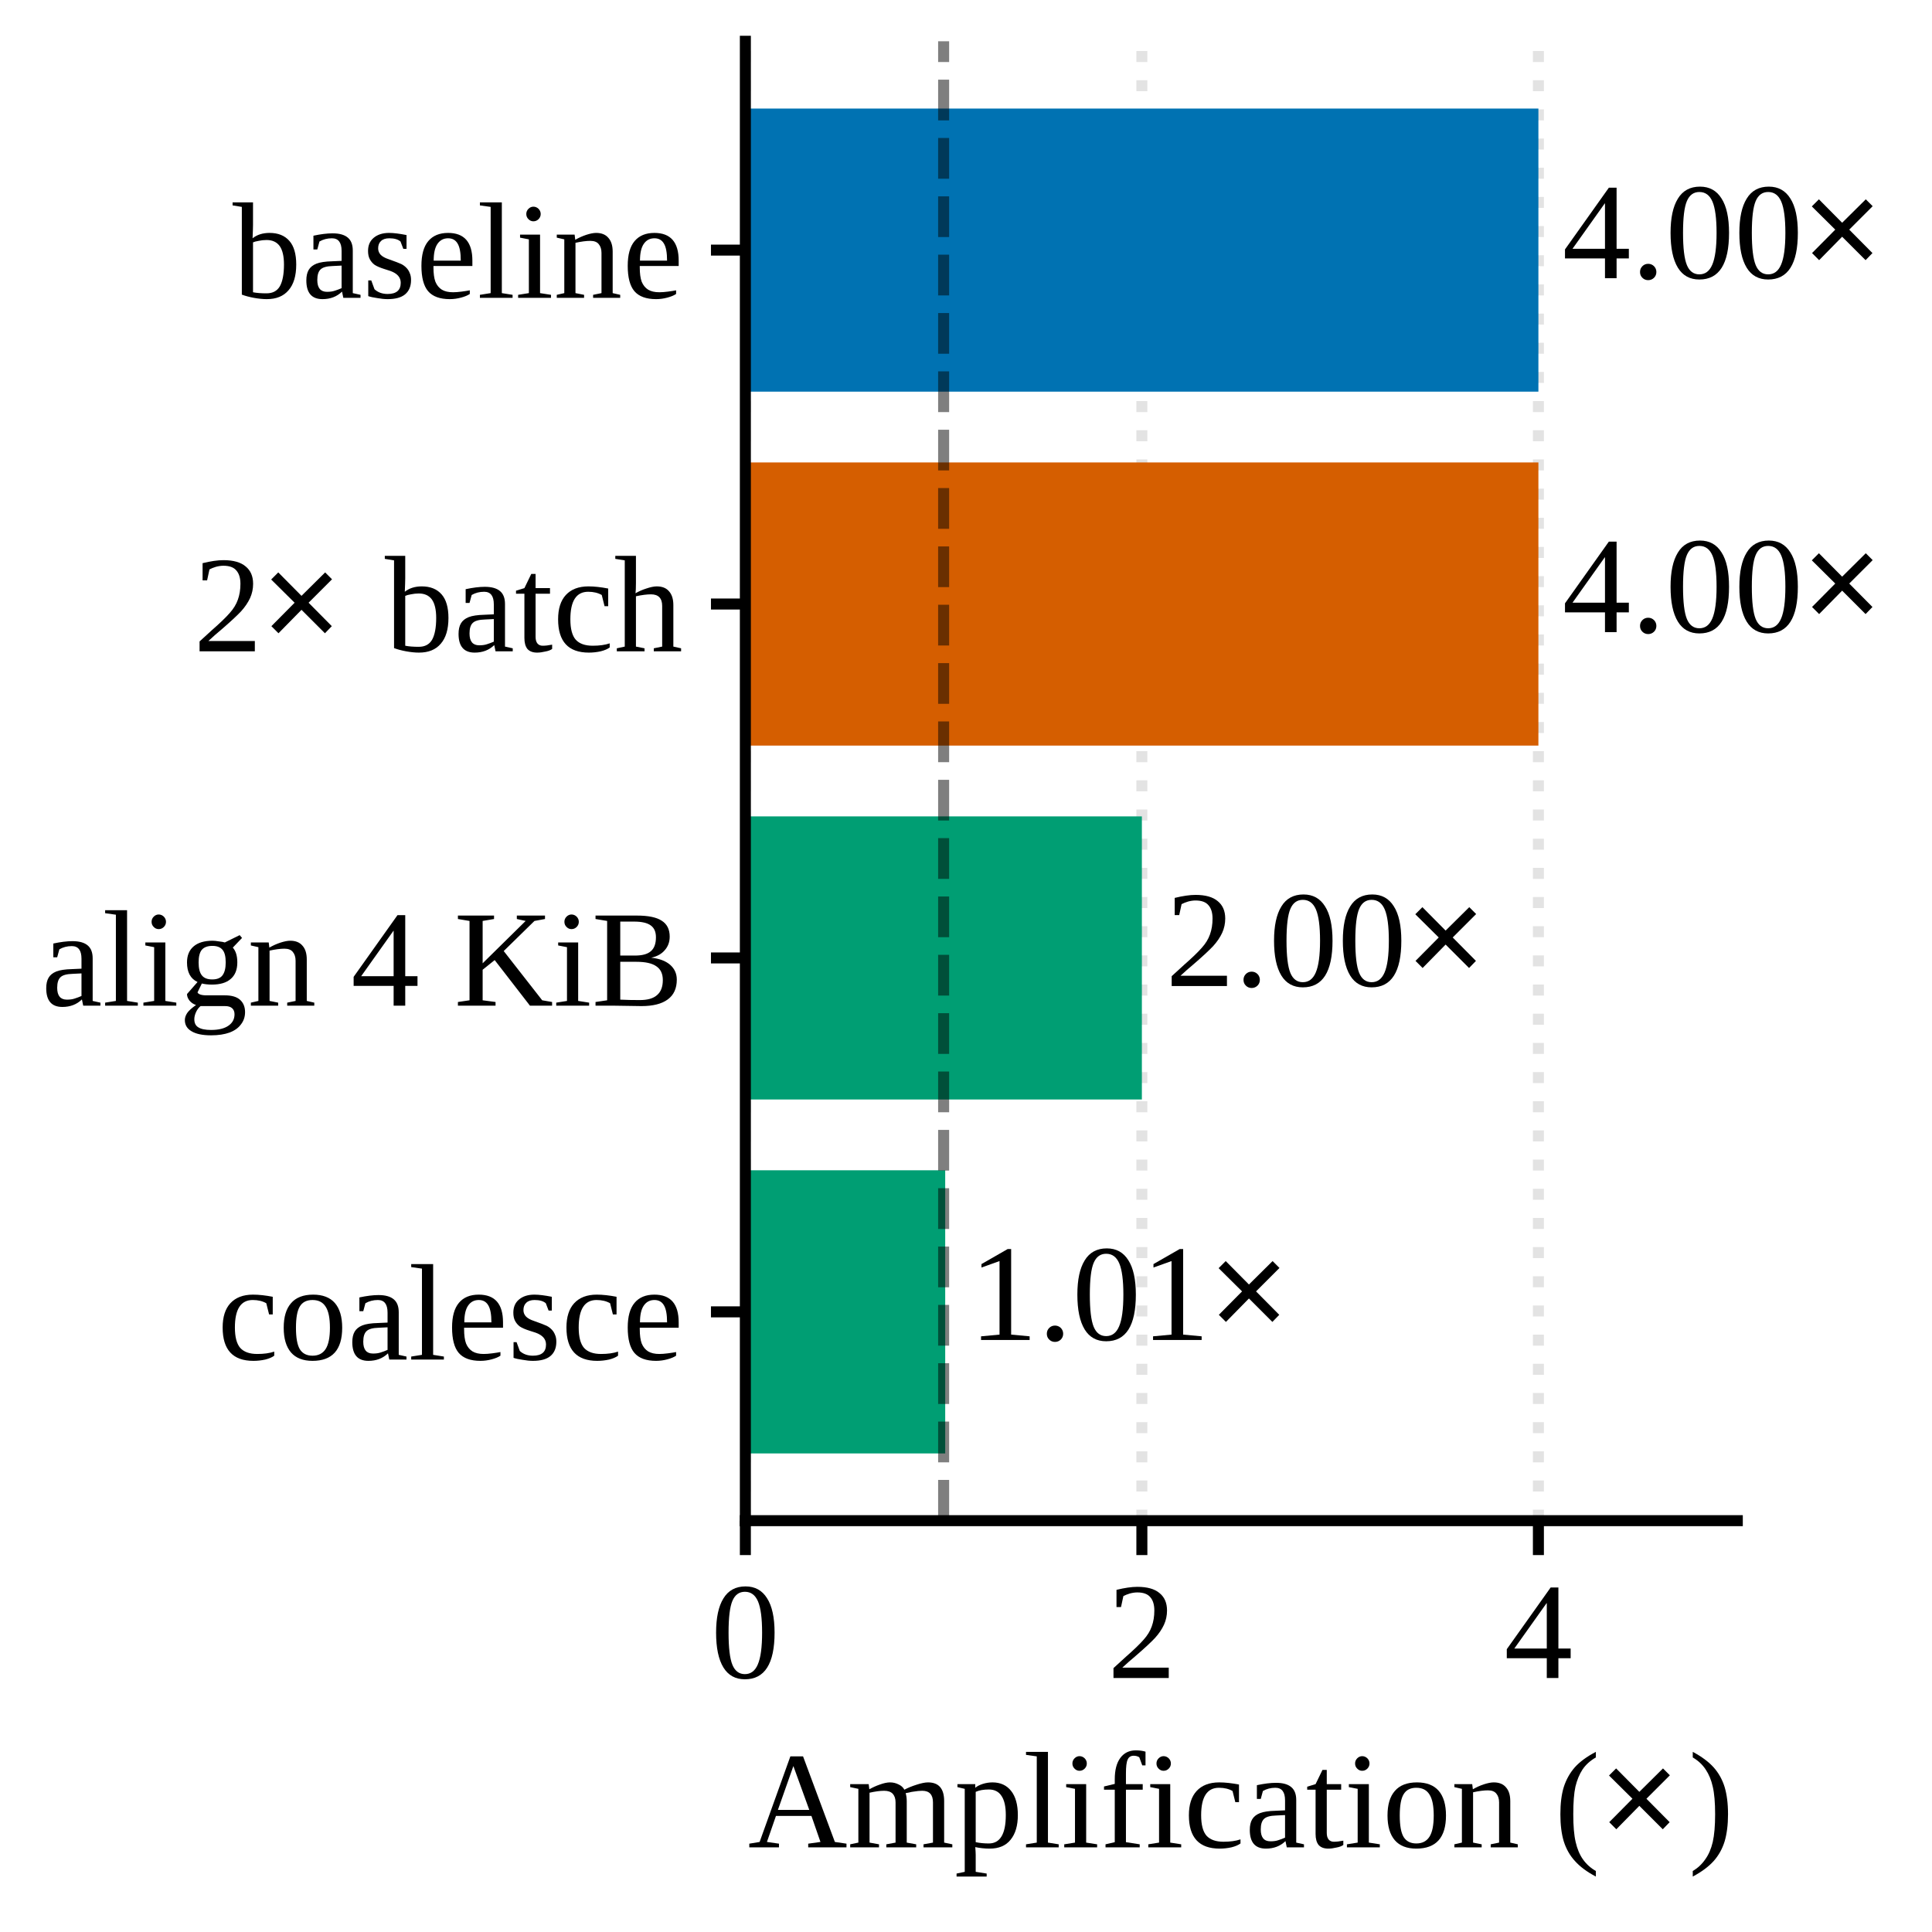
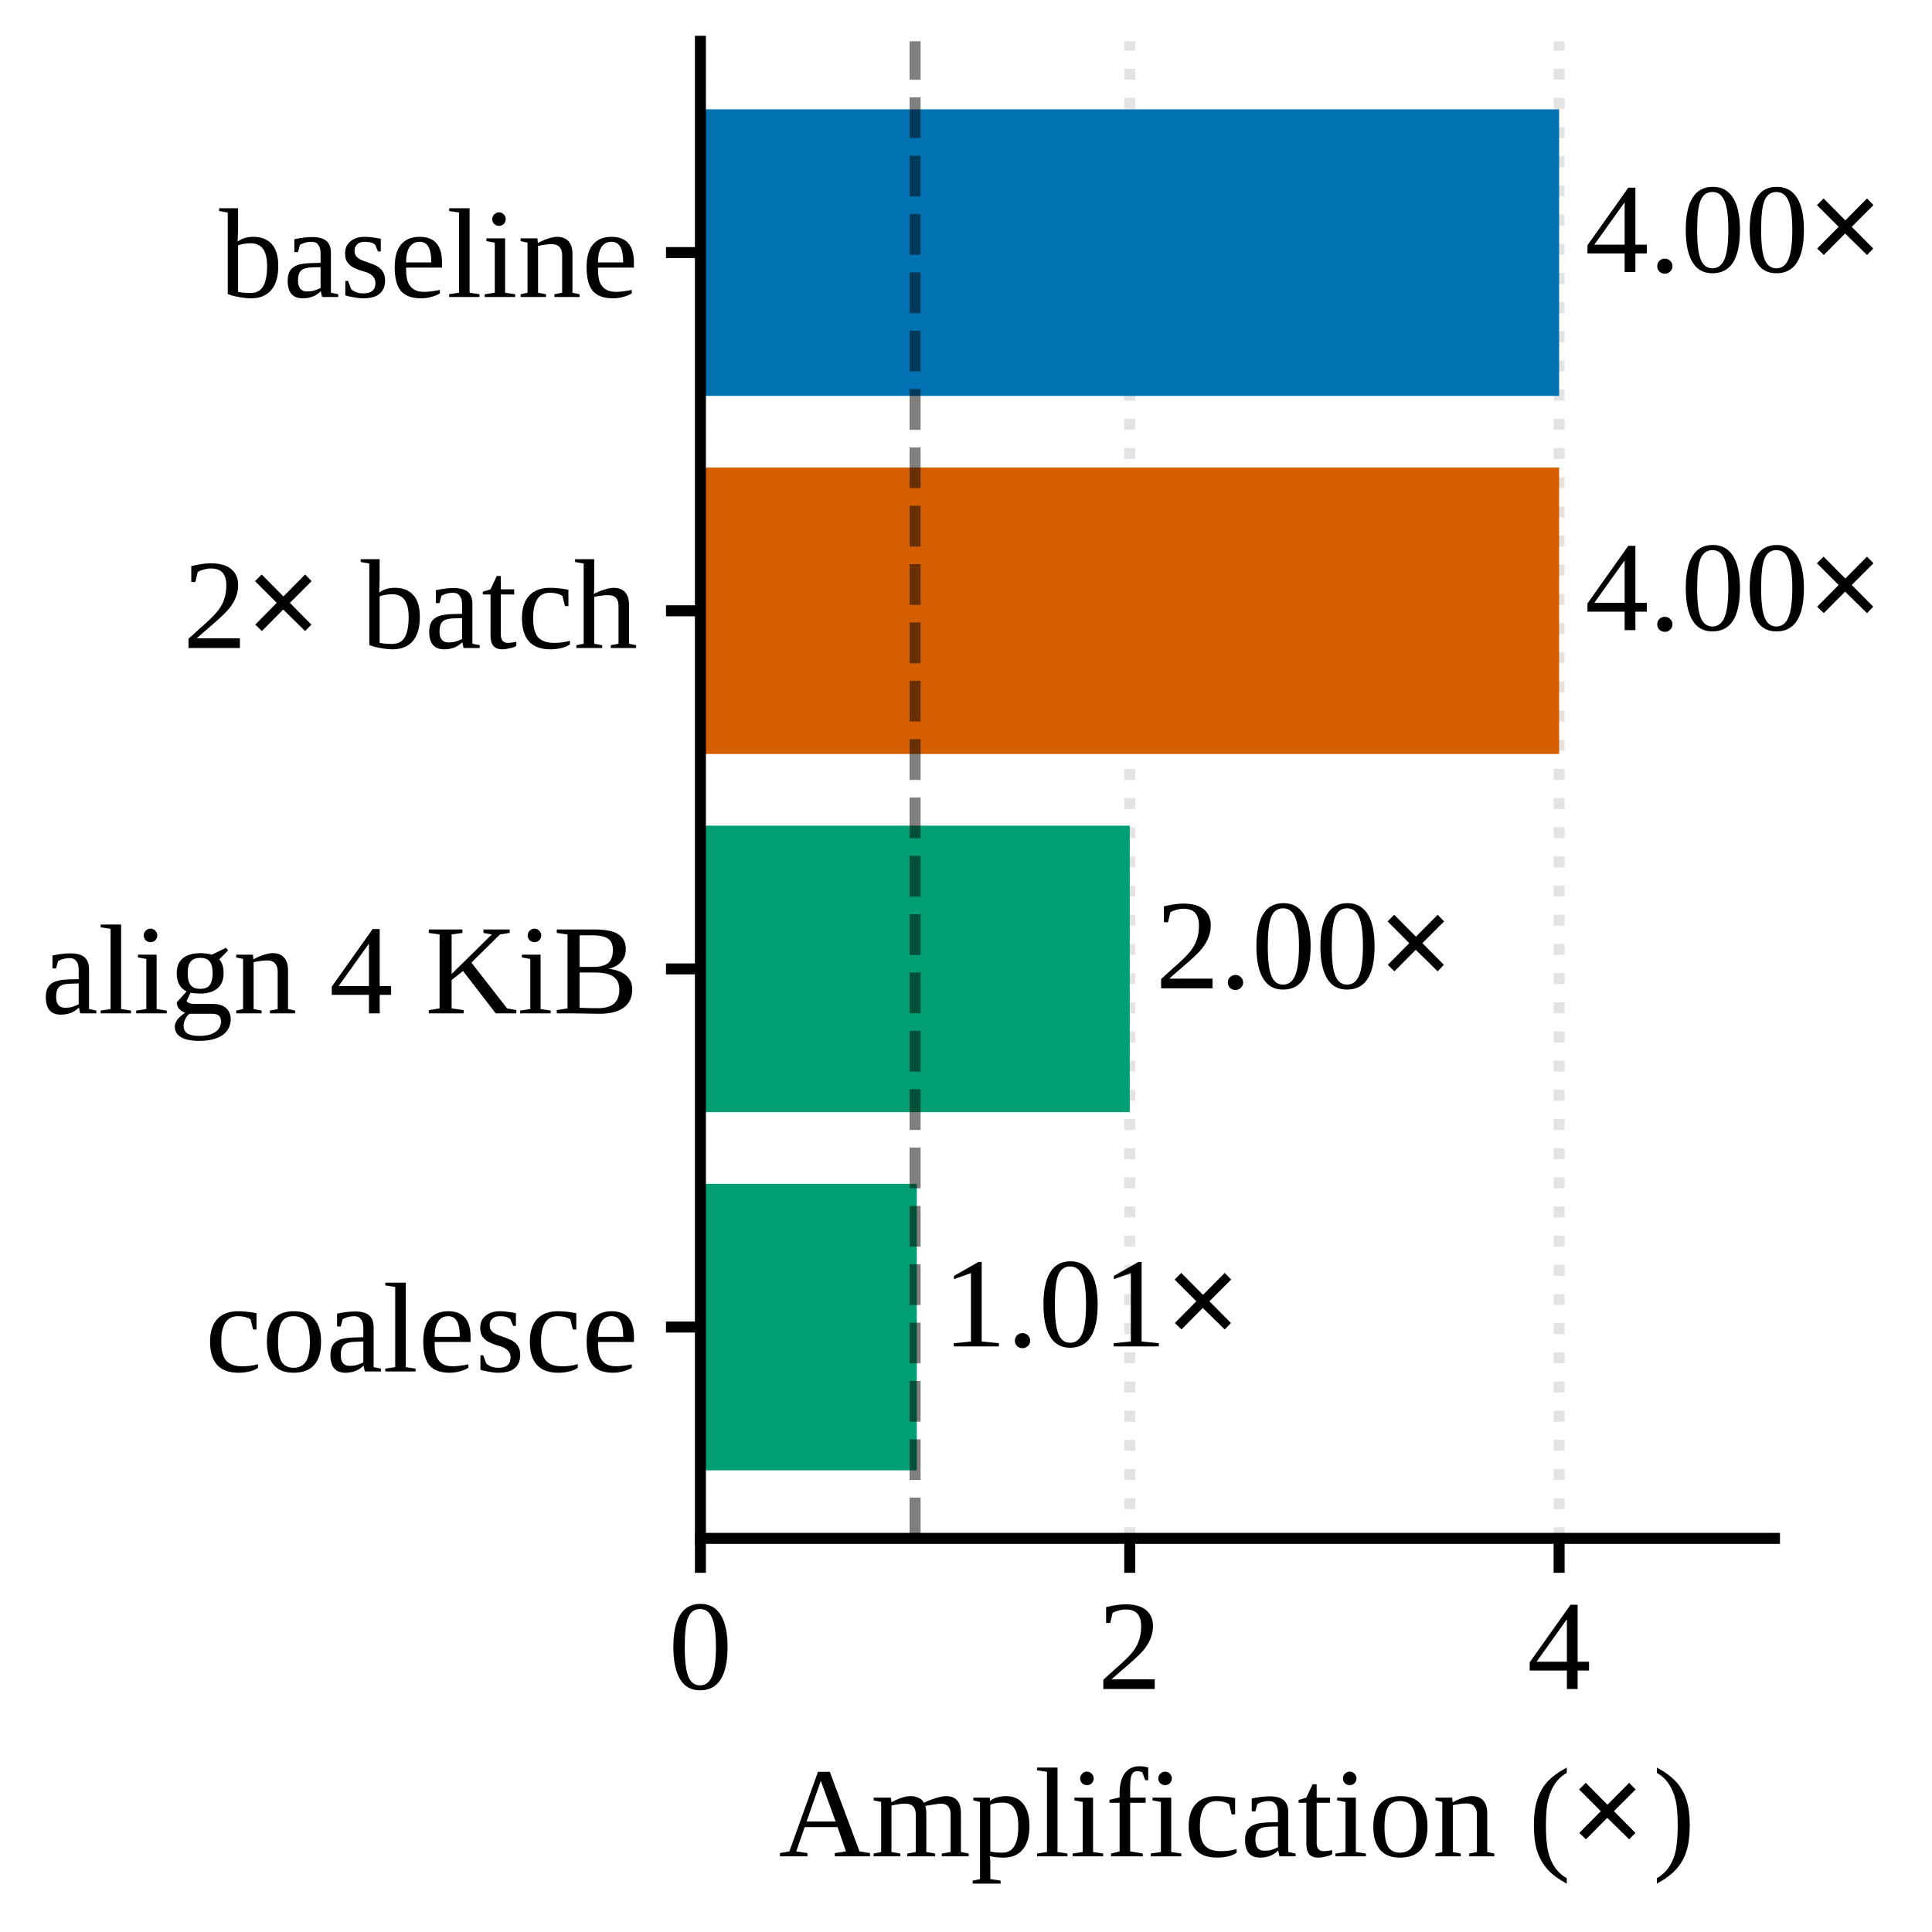
<svg xmlns="http://www.w3.org/2000/svg" xmlns:xlink="http://www.w3.org/1999/xlink" width="140.4pt" height="140.4pt" viewBox="0 0 140.4 140.4" version="1.1">
  <defs>
    <style type="text/css">*{stroke-linejoin: round; stroke-linecap: butt}</style>
  </defs>
  <g id="figure_1">
    <g id="patch_1">
      <path d="M 0 140.4  L 140.4 140.4  L 140.4 0  L 0 0  z " style="fill: #ffffff" />
    </g>
    <g id="axes_1">
      <g id="patch_2">
-         <path d="M 54.166 110.508  L 126.251 110.508  L 126.251 3  L 54.166 3  z " style="fill: #ffffff" />
+         <path d="M 50.899 111.795  L 128.952 111.795  L 128.952 3  L 50.899 3  z " style="fill: #ffffff" />
      </g>
      <g id="matplotlib.axis_1">
        <g id="xtick_1">
          <g id="line2d_1">
-             <path d="M 54.166 110.508  L 54.166 3  " clip-path="url(#pdf479ad9e3)" style="fill: none; stroke-dasharray: 0.8,1.32; stroke-dashoffset: 0; stroke: #b0b0b0; stroke-opacity: 0.35; stroke-width: 0.8" />
+             <path d="M 50.899 111.795  L 50.899 3  " clip-path="url(#pe03e41baed)" style="fill: none; stroke-dasharray: 0.8,1.32; stroke-dashoffset: 0; stroke: #b0b0b0; stroke-opacity: 0.35; stroke-width: 0.8" />
          </g>
          <g id="line2d_2">
            <defs>
-               <path id="m829fdb4158" d="M 0 0  L 0 2.5  " style="stroke: #000000; stroke-width: 0.8" />
+               <path id="m542565ba0d" d="M 0 0  L 0 2.5  " style="stroke: #000000; stroke-width: 0.8" />
            </defs>
            <g>
-               <use xlink:href="#m829fdb4158" x="54.166" y="110.508" style="stroke: #000000; stroke-width: 0.8" />
+               <use xlink:href="#m542565ba0d" x="50.899" y="111.795" style="stroke: #000000; stroke-width: 0.8" />
            </g>
          </g>
          <g id="text_1">
-             <text style="font-size: 10px; font-family: 'Times New Roman', 'Nimbus Roman', 'Liberation Serif', 'DejaVu Serif', serif; text-anchor: middle" x="54.166" y="121.942" transform="rotate(-0 54.16586 121.9416)">0</text>
+             <text style="font-size: 9.3px; font-family: 'Times New Roman', 'Nimbus Roman', 'Liberation Serif', 'DejaVu Serif', serif; text-anchor: middle" x="50.899" y="122.744" transform="rotate(-0 50.89927 122.7436)">0</text>
          </g>
        </g>
        <g id="xtick_2">
          <g id="line2d_3">
-             <path d="M 82.981 110.508  L 82.981 3  " clip-path="url(#pdf479ad9e3)" style="fill: none; stroke-dasharray: 0.8,1.32; stroke-dashoffset: 0; stroke: #b0b0b0; stroke-opacity: 0.35; stroke-width: 0.8" />
+             <path d="M 82.1 111.795  L 82.1 3  " clip-path="url(#pe03e41baed)" style="fill: none; stroke-dasharray: 0.8,1.32; stroke-dashoffset: 0; stroke: #b0b0b0; stroke-opacity: 0.35; stroke-width: 0.8" />
          </g>
          <g id="line2d_4">
            <g>
-               <use xlink:href="#m829fdb4158" x="82.981" y="110.508" style="stroke: #000000; stroke-width: 0.8" />
+               <use xlink:href="#m542565ba0d" x="82.1" y="111.795" style="stroke: #000000; stroke-width: 0.8" />
            </g>
          </g>
          <g id="text_2">
-             <text style="font-size: 10px; font-family: 'Times New Roman', 'Nimbus Roman', 'Liberation Serif', 'DejaVu Serif', serif; text-anchor: middle" x="82.981" y="121.942" transform="rotate(-0 82.98144 121.9416)">2</text>
+             <text style="font-size: 9.3px; font-family: 'Times New Roman', 'Nimbus Roman', 'Liberation Serif', 'DejaVu Serif', serif; text-anchor: middle" x="82.1" y="122.744" transform="rotate(-0 82.1005 122.7436)">2</text>
          </g>
        </g>
        <g id="xtick_3">
          <g id="line2d_5">
-             <path d="M 111.797 110.508  L 111.797 3  " clip-path="url(#pdf479ad9e3)" style="fill: none; stroke-dasharray: 0.8,1.32; stroke-dashoffset: 0; stroke: #b0b0b0; stroke-opacity: 0.35; stroke-width: 0.8" />
+             <path d="M 113.302 111.795  L 113.302 3  " clip-path="url(#pe03e41baed)" style="fill: none; stroke-dasharray: 0.8,1.32; stroke-dashoffset: 0; stroke: #b0b0b0; stroke-opacity: 0.35; stroke-width: 0.8" />
          </g>
          <g id="line2d_6">
            <g>
-               <use xlink:href="#m829fdb4158" x="111.797" y="110.508" style="stroke: #000000; stroke-width: 0.8" />
+               <use xlink:href="#m542565ba0d" x="113.302" y="111.795" style="stroke: #000000; stroke-width: 0.8" />
            </g>
          </g>
          <g id="text_3">
-             <text style="font-size: 10px; font-family: 'Times New Roman', 'Nimbus Roman', 'Liberation Serif', 'DejaVu Serif', serif; text-anchor: middle" x="111.797" y="121.942" transform="rotate(-0 111.797 121.9416)">4</text>
+             <text style="font-size: 9.3px; font-family: 'Times New Roman', 'Nimbus Roman', 'Liberation Serif', 'DejaVu Serif', serif; text-anchor: middle" x="113.302" y="122.744" transform="rotate(-0 113.3017 122.7436)">4</text>
          </g>
        </g>
        <g id="text_4">
-           <g transform="translate(54.35838 135.1998)">
+           <g transform="translate(56.58527 135.3538)">
            <text>
-               <tspan x="0" y="-0.953" style="font-size: 10px; font-family: 'Liberation Serif'">A</tspan>
-               <tspan x="7.222" y="-0.953" style="font-size: 10px; font-family: 'Liberation Serif'">m</tspan>
-               <tspan x="15" y="-0.953" style="font-size: 10px; font-family: 'Liberation Serif'">p</tspan>
-               <tspan x="20" y="-0.953" style="font-size: 10px; font-family: 'Liberation Serif'">l</tspan>
-               <tspan x="22.778" y="-0.953" style="font-size: 10px; font-family: 'Liberation Serif'">i</tspan>
-               <tspan x="25.557" y="-0.953" style="font-size: 10px; font-family: 'Liberation Serif'">f</tspan>
-               <tspan x="28.887" y="-0.953" style="font-size: 10px; font-family: 'Liberation Serif'">i</tspan>
-               <tspan x="31.665" y="-0.953" style="font-size: 10px; font-family: 'Liberation Serif'">c</tspan>
-               <tspan x="36.104" y="-0.953" style="font-size: 10px; font-family: 'Liberation Serif'">a</tspan>
-               <tspan x="40.542" y="-0.953" style="font-size: 10px; font-family: 'Liberation Serif'">t</tspan>
-               <tspan x="43.32" y="-0.953" style="font-size: 10px; font-family: 'Liberation Serif'">i</tspan>
-               <tspan x="46.099" y="-0.953" style="font-size: 10px; font-family: 'Liberation Serif'">o</tspan>
-               <tspan x="51.099" y="-0.953" style="font-size: 10px; font-family: 'Liberation Serif'">n</tspan>
-               <tspan x="56.099" y="-0.953" style="font-size: 10px; font-family: 'Liberation Serif'"> </tspan>
-               <tspan x="58.599" y="-0.953" style="font-size: 10px; font-family: 'Liberation Serif'">(</tspan>
-               <tspan x="68.329" y="-0.953" style="font-size: 10px; font-family: 'Liberation Serif'">)</tspan>
-               <tspan x="61.929" y="-0.953" style="font-size: 10px; font-family: 'STIXGeneral'">×</tspan>
+               <tspan x="0" y="-0.453" style="font-size: 9.3px; font-family: 'Liberation Serif'">A</tspan>
+               <tspan x="6.714" y="-0.453" style="font-size: 9.3px; font-family: 'Liberation Serif'">m</tspan>
+               <tspan x="13.945" y="-0.453" style="font-size: 9.3px; font-family: 'Liberation Serif'">p</tspan>
+               <tspan x="18.594" y="-0.453" style="font-size: 9.3px; font-family: 'Liberation Serif'">l</tspan>
+               <tspan x="21.177" y="-0.453" style="font-size: 9.3px; font-family: 'Liberation Serif'">i</tspan>
+               <tspan x="23.76" y="-0.453" style="font-size: 9.3px; font-family: 'Liberation Serif'">f</tspan>
+               <tspan x="26.856" y="-0.453" style="font-size: 9.3px; font-family: 'Liberation Serif'">i</tspan>
+               <tspan x="29.439" y="-0.453" style="font-size: 9.3px; font-family: 'Liberation Serif'">c</tspan>
+               <tspan x="33.565" y="-0.453" style="font-size: 9.3px; font-family: 'Liberation Serif'">a</tspan>
+               <tspan x="37.691" y="-0.453" style="font-size: 9.3px; font-family: 'Liberation Serif'">t</tspan>
+               <tspan x="40.274" y="-0.453" style="font-size: 9.3px; font-family: 'Liberation Serif'">i</tspan>
+               <tspan x="42.857" y="-0.453" style="font-size: 9.3px; font-family: 'Liberation Serif'">o</tspan>
+               <tspan x="47.506" y="-0.453" style="font-size: 9.3px; font-family: 'Liberation Serif'">n</tspan>
+               <tspan x="52.154" y="-0.453" style="font-size: 9.3px; font-family: 'Liberation Serif'"> </tspan>
+               <tspan x="54.478" y="-0.453" style="font-size: 9.3px; font-family: 'Liberation Serif'">(</tspan>
+               <tspan x="63.524" y="-0.453" style="font-size: 9.3px; font-family: 'Liberation Serif'">)</tspan>
+               <tspan x="57.574" y="-0.453" style="font-size: 9.3px; font-family: 'STIXGeneral'">×</tspan>
            </text>
          </g>
        </g>
      </g>
      <g id="matplotlib.axis_2">
        <g id="ytick_1">
          <g id="line2d_7">
            <defs>
-               <path id="m086bf0e379" d="M 0 0  L -2.5 0  " style="stroke: #000000; stroke-width: 0.8" />
+               <path id="m81286d0e59" d="M 0 0  L -2.5 0  " style="stroke: #000000; stroke-width: 0.8" />
            </defs>
            <g>
-               <use xlink:href="#m086bf0e379" x="54.166" y="18.175" style="stroke: #000000; stroke-width: 0.8" />
+               <use xlink:href="#m81286d0e59" x="50.899" y="18.356" style="stroke: #000000; stroke-width: 0.8" />
            </g>
          </g>
          <g id="text_5">
-             <text style="font-size: 10px; font-family: 'Times New Roman', 'Nimbus Roman', 'Liberation Serif', 'DejaVu Serif', serif; text-anchor: end" x="49.666" y="21.644" transform="rotate(-0 49.66586 21.64431)">baseline</text>
+             <text style="font-size: 9.3px; font-family: 'Times New Roman', 'Nimbus Roman', 'Liberation Serif', 'DejaVu Serif', serif; text-anchor: end" x="46.399" y="21.583" transform="rotate(-0 46.39927 21.58316)">baseline</text>
          </g>
        </g>
        <g id="ytick_2">
          <g id="line2d_8">
            <g>
-               <use xlink:href="#m086bf0e379" x="54.166" y="43.894" style="stroke: #000000; stroke-width: 0.8" />
+               <use xlink:href="#m81286d0e59" x="50.899" y="44.384" style="stroke: #000000; stroke-width: 0.8" />
            </g>
          </g>
          <g id="text_6">
-             <g transform="translate(14.06587 47.39433)">
+             <g transform="translate(13.29127 47.63904)">
              <text>
-                 <tspan x="0" y="-0.062" style="font-size: 10px; font-family: 'Liberation Serif'">2</tspan>
-                 <tspan x="11.4" y="-0.062" style="font-size: 10px; font-family: 'Liberation Serif'"> </tspan>
-                 <tspan x="13.9" y="-0.062" style="font-size: 10px; font-family: 'Liberation Serif'">b</tspan>
-                 <tspan x="18.9" y="-0.062" style="font-size: 10px; font-family: 'Liberation Serif'">a</tspan>
-                 <tspan x="23.338" y="-0.062" style="font-size: 10px; font-family: 'Liberation Serif'">t</tspan>
-                 <tspan x="26.117" y="-0.062" style="font-size: 10px; font-family: 'Liberation Serif'">c</tspan>
-                 <tspan x="30.555" y="-0.062" style="font-size: 10px; font-family: 'Liberation Serif'">h</tspan>
-                 <tspan x="5" y="-0.062" style="font-size: 10px; font-family: 'STIXGeneral'">×</tspan>
+                 <tspan x="0" y="-0.547" style="font-size: 9.3px; font-family: 'Liberation Serif'">2</tspan>
+                 <tspan x="10.598" y="-0.547" style="font-size: 9.3px; font-family: 'Liberation Serif'"> </tspan>
+                 <tspan x="12.923" y="-0.547" style="font-size: 9.3px; font-family: 'Liberation Serif'">b</tspan>
+                 <tspan x="17.571" y="-0.547" style="font-size: 9.3px; font-family: 'Liberation Serif'">a</tspan>
+                 <tspan x="21.698" y="-0.547" style="font-size: 9.3px; font-family: 'Liberation Serif'">t</tspan>
+                 <tspan x="24.28" y="-0.547" style="font-size: 9.3px; font-family: 'Liberation Serif'">c</tspan>
+                 <tspan x="28.407" y="-0.547" style="font-size: 9.3px; font-family: 'Liberation Serif'">h</tspan>
+                 <tspan x="4.648" y="-0.547" style="font-size: 9.3px; font-family: 'STIXGeneral'">×</tspan>
              </text>
            </g>
          </g>
        </g>
        <g id="ytick_3">
          <g id="line2d_9">
            <g>
-               <use xlink:href="#m086bf0e379" x="54.166" y="69.614" style="stroke: #000000; stroke-width: 0.8" />
+               <use xlink:href="#m81286d0e59" x="50.899" y="70.412" style="stroke: #000000; stroke-width: 0.8" />
            </g>
          </g>
          <g id="text_7">
-             <text style="font-size: 10px; font-family: 'Times New Roman', 'Nimbus Roman', 'Liberation Serif', 'DejaVu Serif', serif; text-anchor: end" x="49.666" y="73.083" transform="rotate(-0 49.66586 73.08341)">align 4 KiB</text>
+             <text style="font-size: 9.3px; font-family: 'Times New Roman', 'Nimbus Roman', 'Liberation Serif', 'DejaVu Serif', serif; text-anchor: end" x="46.399" y="73.638" transform="rotate(-0 46.39927 73.63825)">align 4 KiB</text>
          </g>
        </g>
        <g id="ytick_4">
          <g id="line2d_10">
            <g>
-               <use xlink:href="#m086bf0e379" x="54.166" y="95.333" style="stroke: #000000; stroke-width: 0.8" />
+               <use xlink:href="#m81286d0e59" x="50.899" y="96.439" style="stroke: #000000; stroke-width: 0.8" />
            </g>
          </g>
          <g id="text_8">
-             <text style="font-size: 10px; font-family: 'Times New Roman', 'Nimbus Roman', 'Liberation Serif', 'DejaVu Serif', serif; text-anchor: end" x="49.666" y="98.803" transform="rotate(-0 49.66586 98.80296)">coalesce</text>
+             <text style="font-size: 9.3px; font-family: 'Times New Roman', 'Nimbus Roman', 'Liberation Serif', 'DejaVu Serif', serif; text-anchor: end" x="46.399" y="99.666" transform="rotate(-0 46.39927 99.6658)">coalesce</text>
          </g>
        </g>
      </g>
      <g id="patch_3">
-         <path d="M 54.166 7.887  L 111.797 7.887  L 111.797 28.463  L 54.166 28.463  z " clip-path="url(#pdf479ad9e3)" style="fill: #0072b2" />
+         <path d="M 50.899 7.945  L 113.302 7.945  L 113.302 28.768  L 50.899 28.768  z " clip-path="url(#pe03e41baed)" style="fill: #0072b2" />
      </g>
      <g id="patch_4">
-         <path d="M 54.166 33.607  L 111.797 33.607  L 111.797 54.182  L 54.166 54.182  z " clip-path="url(#pdf479ad9e3)" style="fill: #d55e00" />
+         <path d="M 50.899 33.973  L 113.302 33.973  L 113.302 54.795  L 50.899 54.795  z " clip-path="url(#pe03e41baed)" style="fill: #d55e00" />
      </g>
      <g id="patch_5">
-         <path d="M 54.166 59.326  L 82.981 59.326  L 82.981 79.902  L 54.166 79.902  z " clip-path="url(#pdf479ad9e3)" style="fill: #009e73" />
+         <path d="M 50.899 60.001  L 82.1 60.001  L 82.1 80.823  L 50.899 80.823  z " clip-path="url(#pe03e41baed)" style="fill: #009e73" />
      </g>
      <g id="patch_6">
-         <path d="M 54.166 85.046  L 68.689 85.046  L 68.689 105.621  L 54.166 105.621  z " clip-path="url(#pdf479ad9e3)" style="fill: #009e73" />
+         <path d="M 50.899 86.028  L 66.625 86.028  L 66.625 106.85  L 50.899 106.85  z " clip-path="url(#pe03e41baed)" style="fill: #009e73" />
      </g>
      <g id="line2d_11">
-         <path d="M 68.574 110.508  L 68.574 3  " clip-path="url(#pdf479ad9e3)" style="fill: none; stroke-dasharray: 2.96,1.28; stroke-dashoffset: 0; stroke: #000000; stroke-opacity: 0.5; stroke-width: 0.8" />
+         <path d="M 66.5 111.795  L 66.5 3  " clip-path="url(#pe03e41baed)" style="fill: none; stroke-dasharray: 2.96,1.28; stroke-dashoffset: 0; stroke: #000000; stroke-opacity: 0.5; stroke-width: 0.8" />
      </g>
      <g id="patch_7">
-         <path d="M 54.166 110.508  L 54.166 3  " style="fill: none; stroke: #000000; stroke-width: 0.8; stroke-linejoin: miter; stroke-linecap: square" />
+         <path d="M 50.899 111.795  L 50.899 3  " style="fill: none; stroke: #000000; stroke-width: 0.8; stroke-linejoin: miter; stroke-linecap: square" />
      </g>
      <g id="patch_8">
-         <path d="M 54.166 110.508  L 126.251 110.508  " style="fill: none; stroke: #000000; stroke-width: 0.8; stroke-linejoin: miter; stroke-linecap: square" />
+         <path d="M 50.899 111.795  L 128.952 111.795  " style="fill: none; stroke: #000000; stroke-width: 0.8; stroke-linejoin: miter; stroke-linecap: square" />
      </g>
      <g id="text_9">
-         <g transform="translate(113.5259 20.56247)">
-           <text>
-             <tspan x="0" y="-0.344" style="font-size: 10px; font-family: 'Liberation Serif'">4</tspan>
-             <tspan x="5" y="-0.344" style="font-size: 10px; font-family: 'Liberation Serif'">.</tspan>
-             <tspan x="7.5" y="-0.344" style="font-size: 10px; font-family: 'Liberation Serif'">0</tspan>
-             <tspan x="12.5" y="-0.344" style="font-size: 10px; font-family: 'Liberation Serif'">0</tspan>
-             <tspan x="17.5" y="-0.344" style="font-size: 10px; font-family: 'STIXGeneral'">×</tspan>
+         <g transform="translate(115.1738 20.57705)">
+           <text>
+             <tspan x="0" y="-0.812" style="font-size: 9.3px; font-family: 'Liberation Serif'">4</tspan>
+             <tspan x="4.648" y="-0.812" style="font-size: 9.3px; font-family: 'Liberation Serif'">.</tspan>
+             <tspan x="6.973" y="-0.812" style="font-size: 9.3px; font-family: 'Liberation Serif'">0</tspan>
+             <tspan x="11.621" y="-0.812" style="font-size: 9.3px; font-family: 'Liberation Serif'">0</tspan>
+             <tspan x="16.27" y="-0.812" style="font-size: 9.3px; font-family: 'STIXGeneral'">×</tspan>
          </text>
        </g>
      </g>
      <g id="text_10">
-         <g transform="translate(113.5259 46.28202)">
-           <text>
-             <tspan x="0" y="-0.344" style="font-size: 10px; font-family: 'Liberation Serif'">4</tspan>
-             <tspan x="5" y="-0.344" style="font-size: 10px; font-family: 'Liberation Serif'">.</tspan>
-             <tspan x="7.5" y="-0.344" style="font-size: 10px; font-family: 'Liberation Serif'">0</tspan>
-             <tspan x="12.5" y="-0.344" style="font-size: 10px; font-family: 'Liberation Serif'">0</tspan>
-             <tspan x="17.5" y="-0.344" style="font-size: 10px; font-family: 'STIXGeneral'">×</tspan>
+         <g transform="translate(115.1738 46.6046)">
+           <text>
+             <tspan x="0" y="-0.812" style="font-size: 9.3px; font-family: 'Liberation Serif'">4</tspan>
+             <tspan x="4.648" y="-0.812" style="font-size: 9.3px; font-family: 'Liberation Serif'">.</tspan>
+             <tspan x="6.973" y="-0.812" style="font-size: 9.3px; font-family: 'Liberation Serif'">0</tspan>
+             <tspan x="11.621" y="-0.812" style="font-size: 9.3px; font-family: 'Liberation Serif'">0</tspan>
+             <tspan x="16.27" y="-0.812" style="font-size: 9.3px; font-family: 'STIXGeneral'">×</tspan>
          </text>
        </g>
      </g>
      <g id="text_11">
-         <g transform="translate(84.71037 72.00157)">
-           <text>
-             <tspan x="0" y="-0.344" style="font-size: 10px; font-family: 'Liberation Serif'">2</tspan>
-             <tspan x="5" y="-0.344" style="font-size: 10px; font-family: 'Liberation Serif'">.</tspan>
-             <tspan x="7.5" y="-0.344" style="font-size: 10px; font-family: 'Liberation Serif'">0</tspan>
-             <tspan x="12.5" y="-0.344" style="font-size: 10px; font-family: 'Liberation Serif'">0</tspan>
-             <tspan x="17.5" y="-0.344" style="font-size: 10px; font-family: 'STIXGeneral'">×</tspan>
+         <g transform="translate(83.97257 72.63214)">
+           <text>
+             <tspan x="0" y="-0.812" style="font-size: 9.3px; font-family: 'Liberation Serif'">2</tspan>
+             <tspan x="4.648" y="-0.812" style="font-size: 9.3px; font-family: 'Liberation Serif'">.</tspan>
+             <tspan x="6.973" y="-0.812" style="font-size: 9.3px; font-family: 'Liberation Serif'">0</tspan>
+             <tspan x="11.621" y="-0.812" style="font-size: 9.3px; font-family: 'Liberation Serif'">0</tspan>
+             <tspan x="16.27" y="-0.812" style="font-size: 9.3px; font-family: 'STIXGeneral'">×</tspan>
          </text>
        </g>
      </g>
      <g id="text_12">
-         <g transform="translate(70.41785 97.72112)">
-           <text>
-             <tspan x="0" y="-0.344" style="font-size: 10px; font-family: 'Liberation Serif'">1</tspan>
-             <tspan x="5" y="-0.344" style="font-size: 10px; font-family: 'Liberation Serif'">.</tspan>
-             <tspan x="7.5" y="-0.344" style="font-size: 10px; font-family: 'Liberation Serif'">0</tspan>
-             <tspan x="12.5" y="-0.344" style="font-size: 10px; font-family: 'Liberation Serif'">1</tspan>
-             <tspan x="17.5" y="-0.344" style="font-size: 10px; font-family: 'STIXGeneral'">×</tspan>
+         <g transform="translate(68.49676 98.65969)">
+           <text>
+             <tspan x="0" y="-0.812" style="font-size: 9.3px; font-family: 'Liberation Serif'">1</tspan>
+             <tspan x="4.648" y="-0.812" style="font-size: 9.3px; font-family: 'Liberation Serif'">.</tspan>
+             <tspan x="6.973" y="-0.812" style="font-size: 9.3px; font-family: 'Liberation Serif'">0</tspan>
+             <tspan x="11.621" y="-0.812" style="font-size: 9.3px; font-family: 'Liberation Serif'">1</tspan>
+             <tspan x="16.27" y="-0.812" style="font-size: 9.3px; font-family: 'STIXGeneral'">×</tspan>
          </text>
        </g>
      </g>
    </g>
  </g>
  <defs>
-     <clipPath id="pdf479ad9e3">
-       <rect x="54.166" y="3" width="72.085" height="107.508" />
+     <clipPath id="pe03e41baed">
+       <rect x="50.899" y="3" width="78.053" height="108.795" />
    </clipPath>
  </defs>
</svg>
